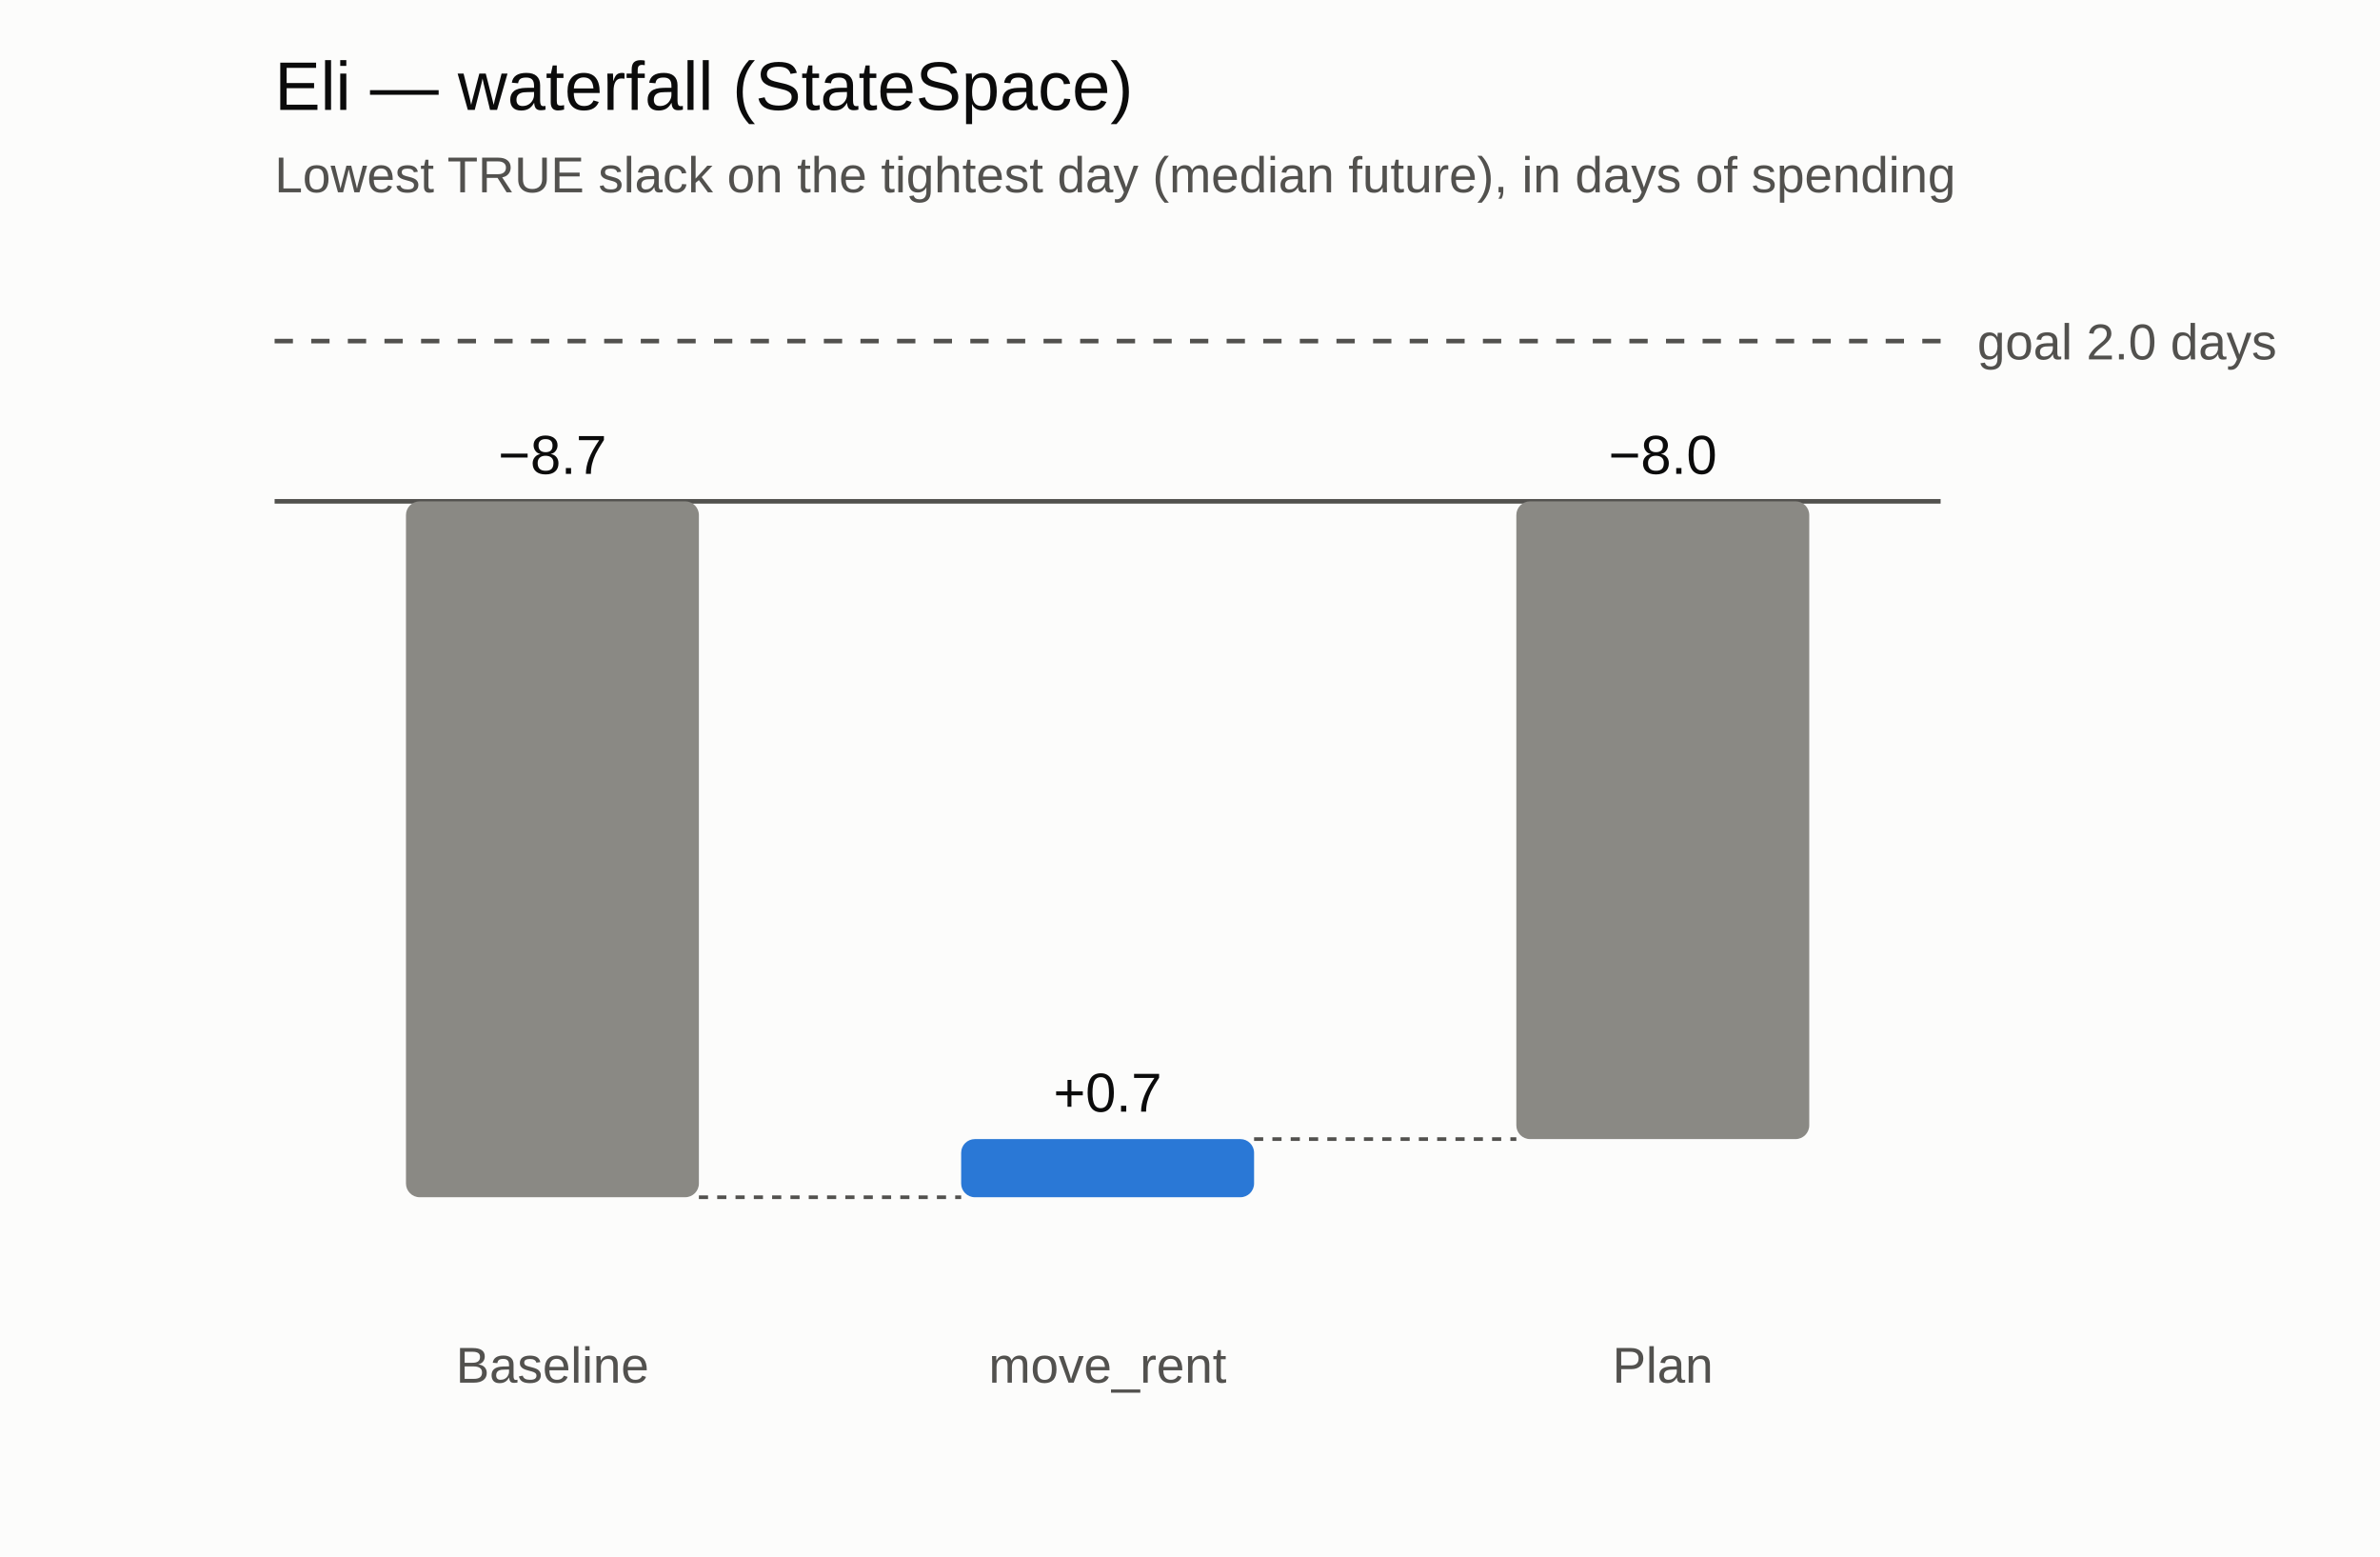
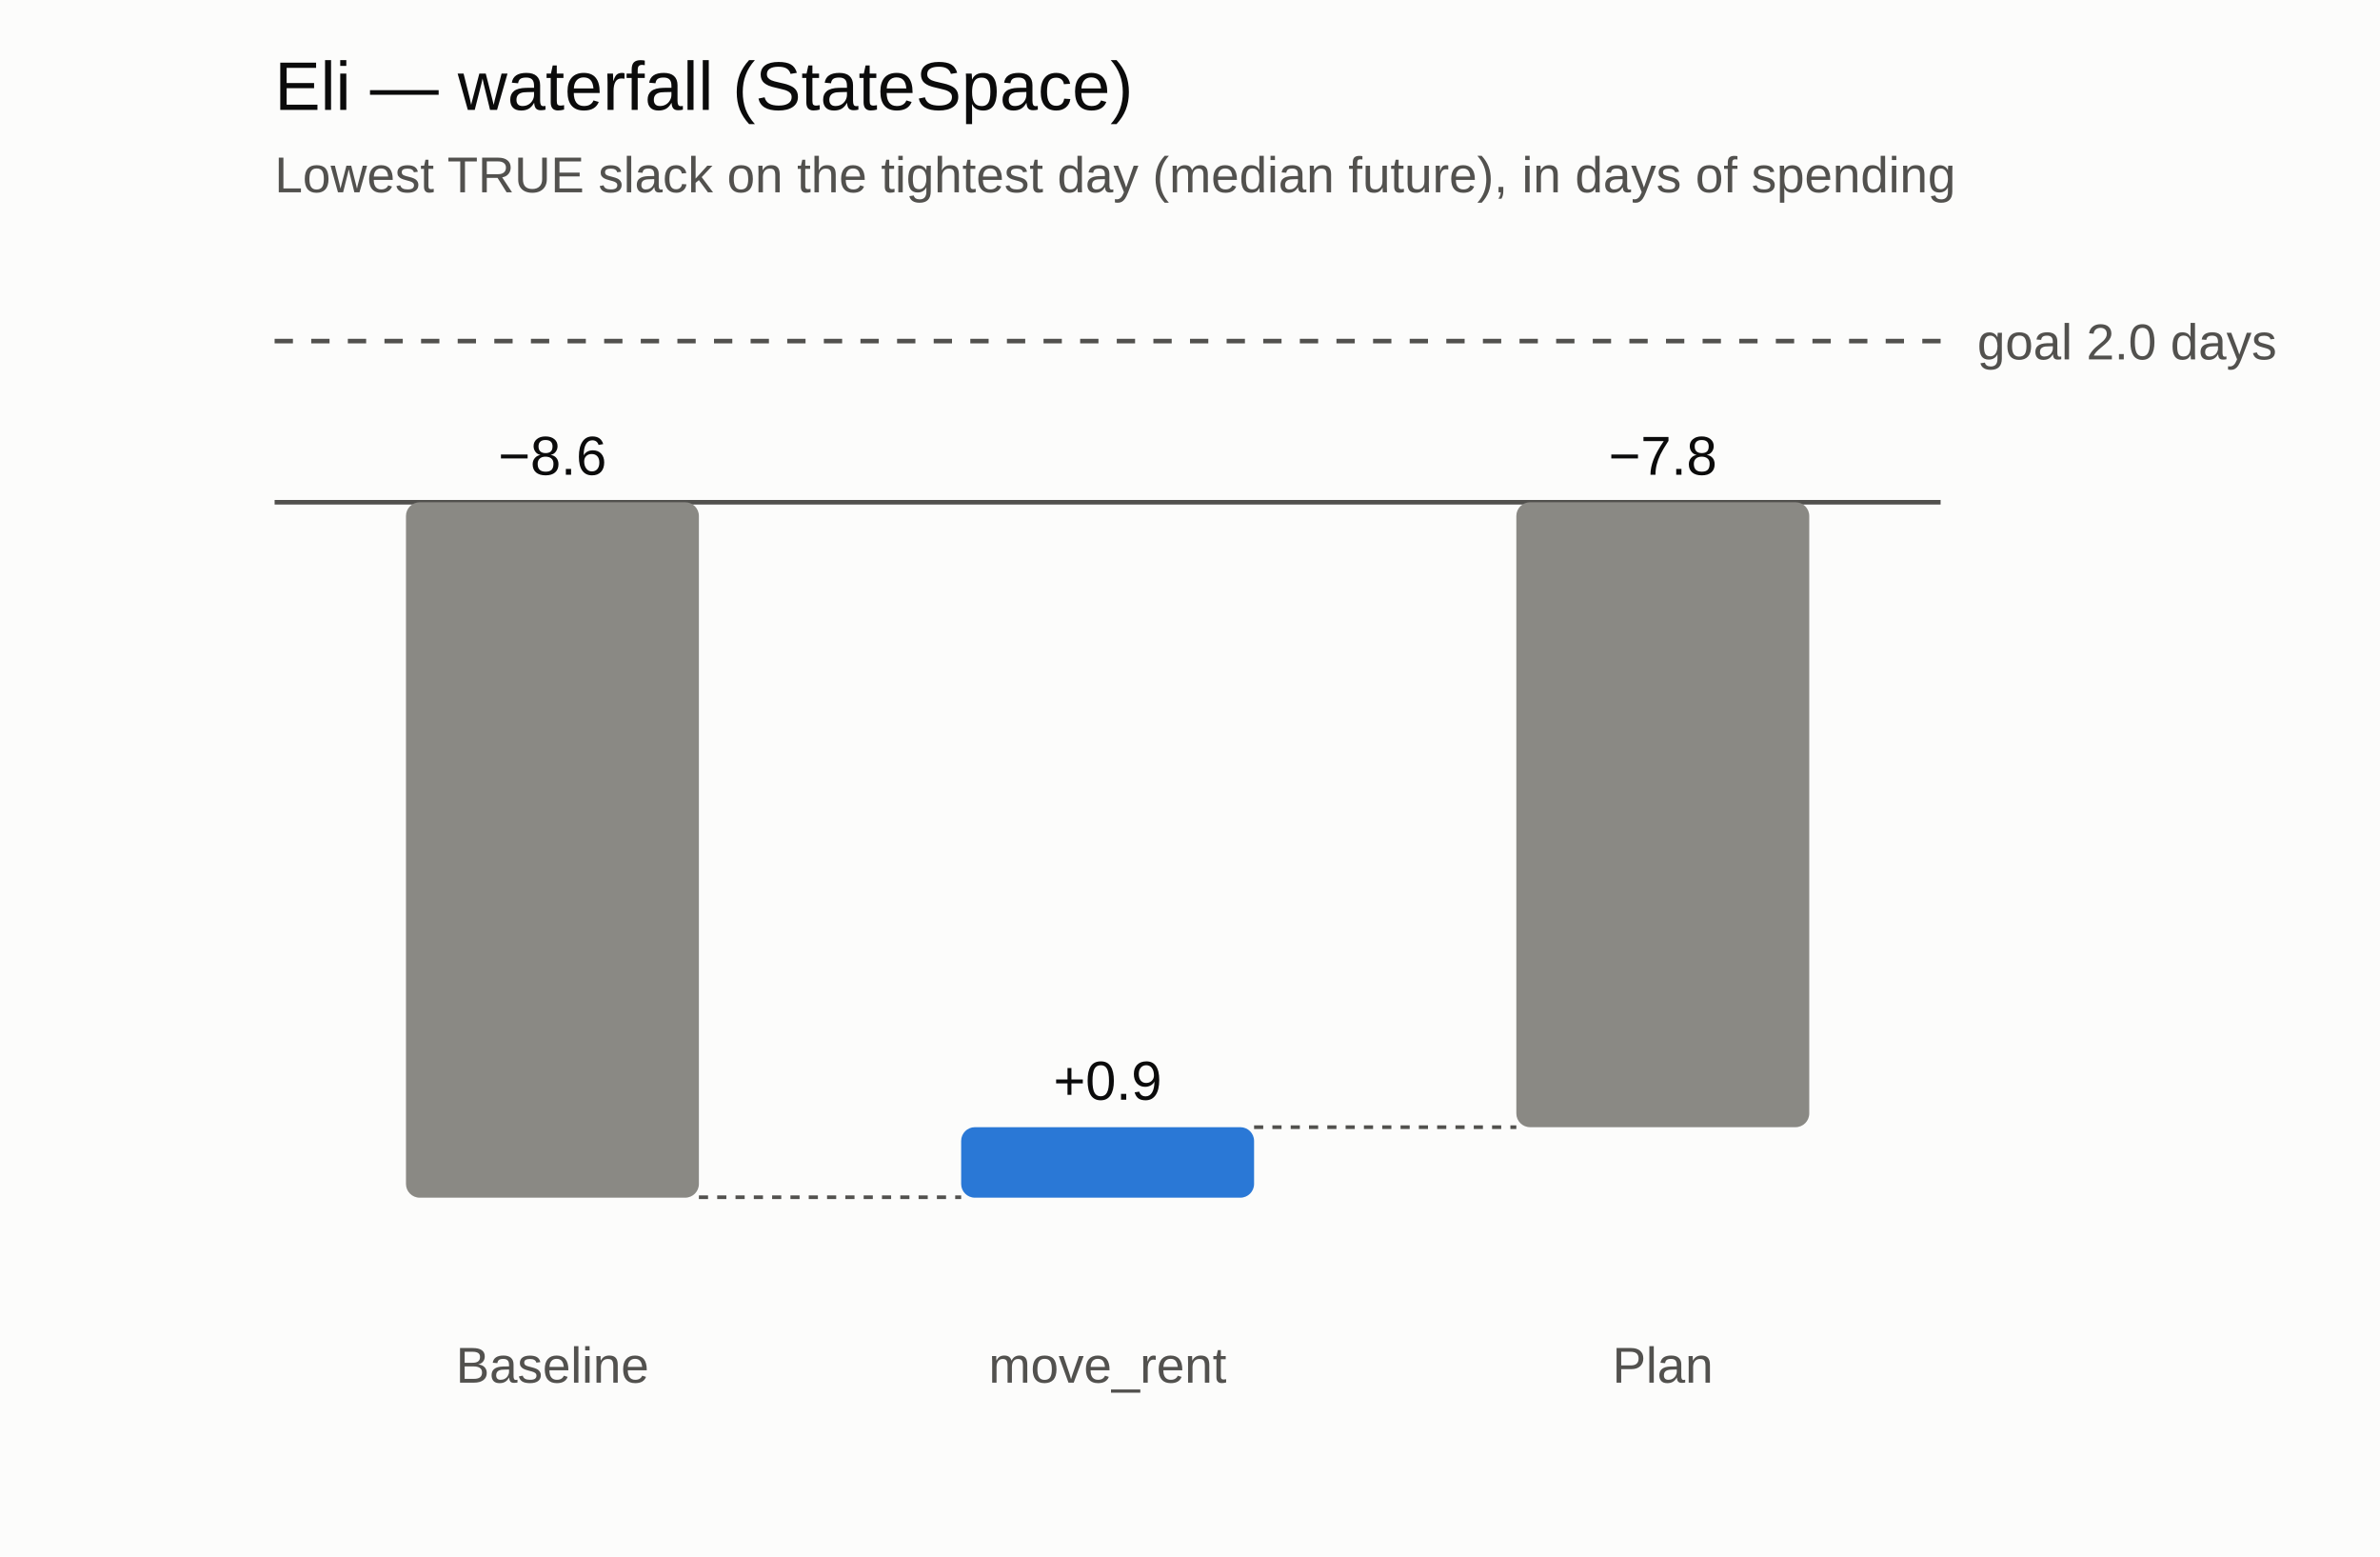
<svg xmlns="http://www.w3.org/2000/svg" viewBox="0 0 520 340" width="520" height="340" font-family="Arial, Helvetica, sans-serif" role="img" aria-label="Eli — waterfall (StateSpace)">
  <rect width="520" height="340" fill="#fcfcfb" />
  <text x="60" y="24" font-size="15" fill="#0b0b0b">Eli — waterfall (StateSpace)</text>
  <text x="60" y="42" font-size="11" fill="#52514e">Lowest TRUE slack on the tightest day (median future), in days of spending</text>
-   <line x1="60" x2="424" y1="109.5" y2="109.5" stroke="#52514e" />
+   <line x1="60" x2="424" y1="109.7" y2="109.7" stroke="#52514e" />
  <line x1="60" x2="424" y1="74.5" y2="74.5" stroke="#52514e" stroke-dasharray="4 4" />
  <text x="432" y="78.5" font-size="11" fill="#52514e">goal 2.0 days</text>
-   <rect x="88.7" y="109.5" width="64" height="152" rx="3" fill="#8a8984" />
-   <text x="120.7" y="103.5" font-size="12" fill="#0b0b0b" text-anchor="middle">−8.7</text>
+   <rect x="88.7" y="109.7" width="64" height="151.9" rx="3" fill="#8a8984" />
+   <text x="120.7" y="103.7" font-size="12" fill="#0b0b0b" text-anchor="middle">−8.6</text>
  <text x="120.7" y="302" font-size="11" fill="#52514e" text-anchor="middle">Baseline</text>
  <line x1="152.7" x2="210" y1="261.5" y2="261.5" stroke="#52514e" stroke-width="0.8" stroke-dasharray="2 2" />
-   <rect x="210" y="248.8" width="64" height="12.7" rx="3" fill="#2a78d6" />
-   <text x="242" y="242.8" font-size="12" fill="#0b0b0b" text-anchor="middle">+0.7</text>
+   <rect x="210" y="246.2" width="64" height="15.4" rx="3" fill="#2a78d6" />
+   <text x="242" y="240.2" font-size="12" fill="#0b0b0b" text-anchor="middle">+0.9</text>
  <text x="242" y="302" font-size="11" fill="#52514e" text-anchor="middle">move_rent</text>
-   <line x1="274" x2="331.3" y1="248.8" y2="248.8" stroke="#52514e" stroke-width="0.8" stroke-dasharray="2 2" />
-   <rect x="331.3" y="109.5" width="64" height="139.3" rx="3" fill="#8a8984" />
-   <text x="363.3" y="103.5" font-size="12" fill="#0b0b0b" text-anchor="middle">−8.0</text>
+   <line x1="274" x2="331.3" y1="246.2" y2="246.2" stroke="#52514e" stroke-width="0.8" stroke-dasharray="2 2" />
+   <rect x="331.3" y="109.7" width="64" height="136.5" rx="3" fill="#8a8984" />
+   <text x="363.3" y="103.7" font-size="12" fill="#0b0b0b" text-anchor="middle">−7.8</text>
  <text x="363.3" y="302" font-size="11" fill="#52514e" text-anchor="middle">Plan</text>
</svg>
